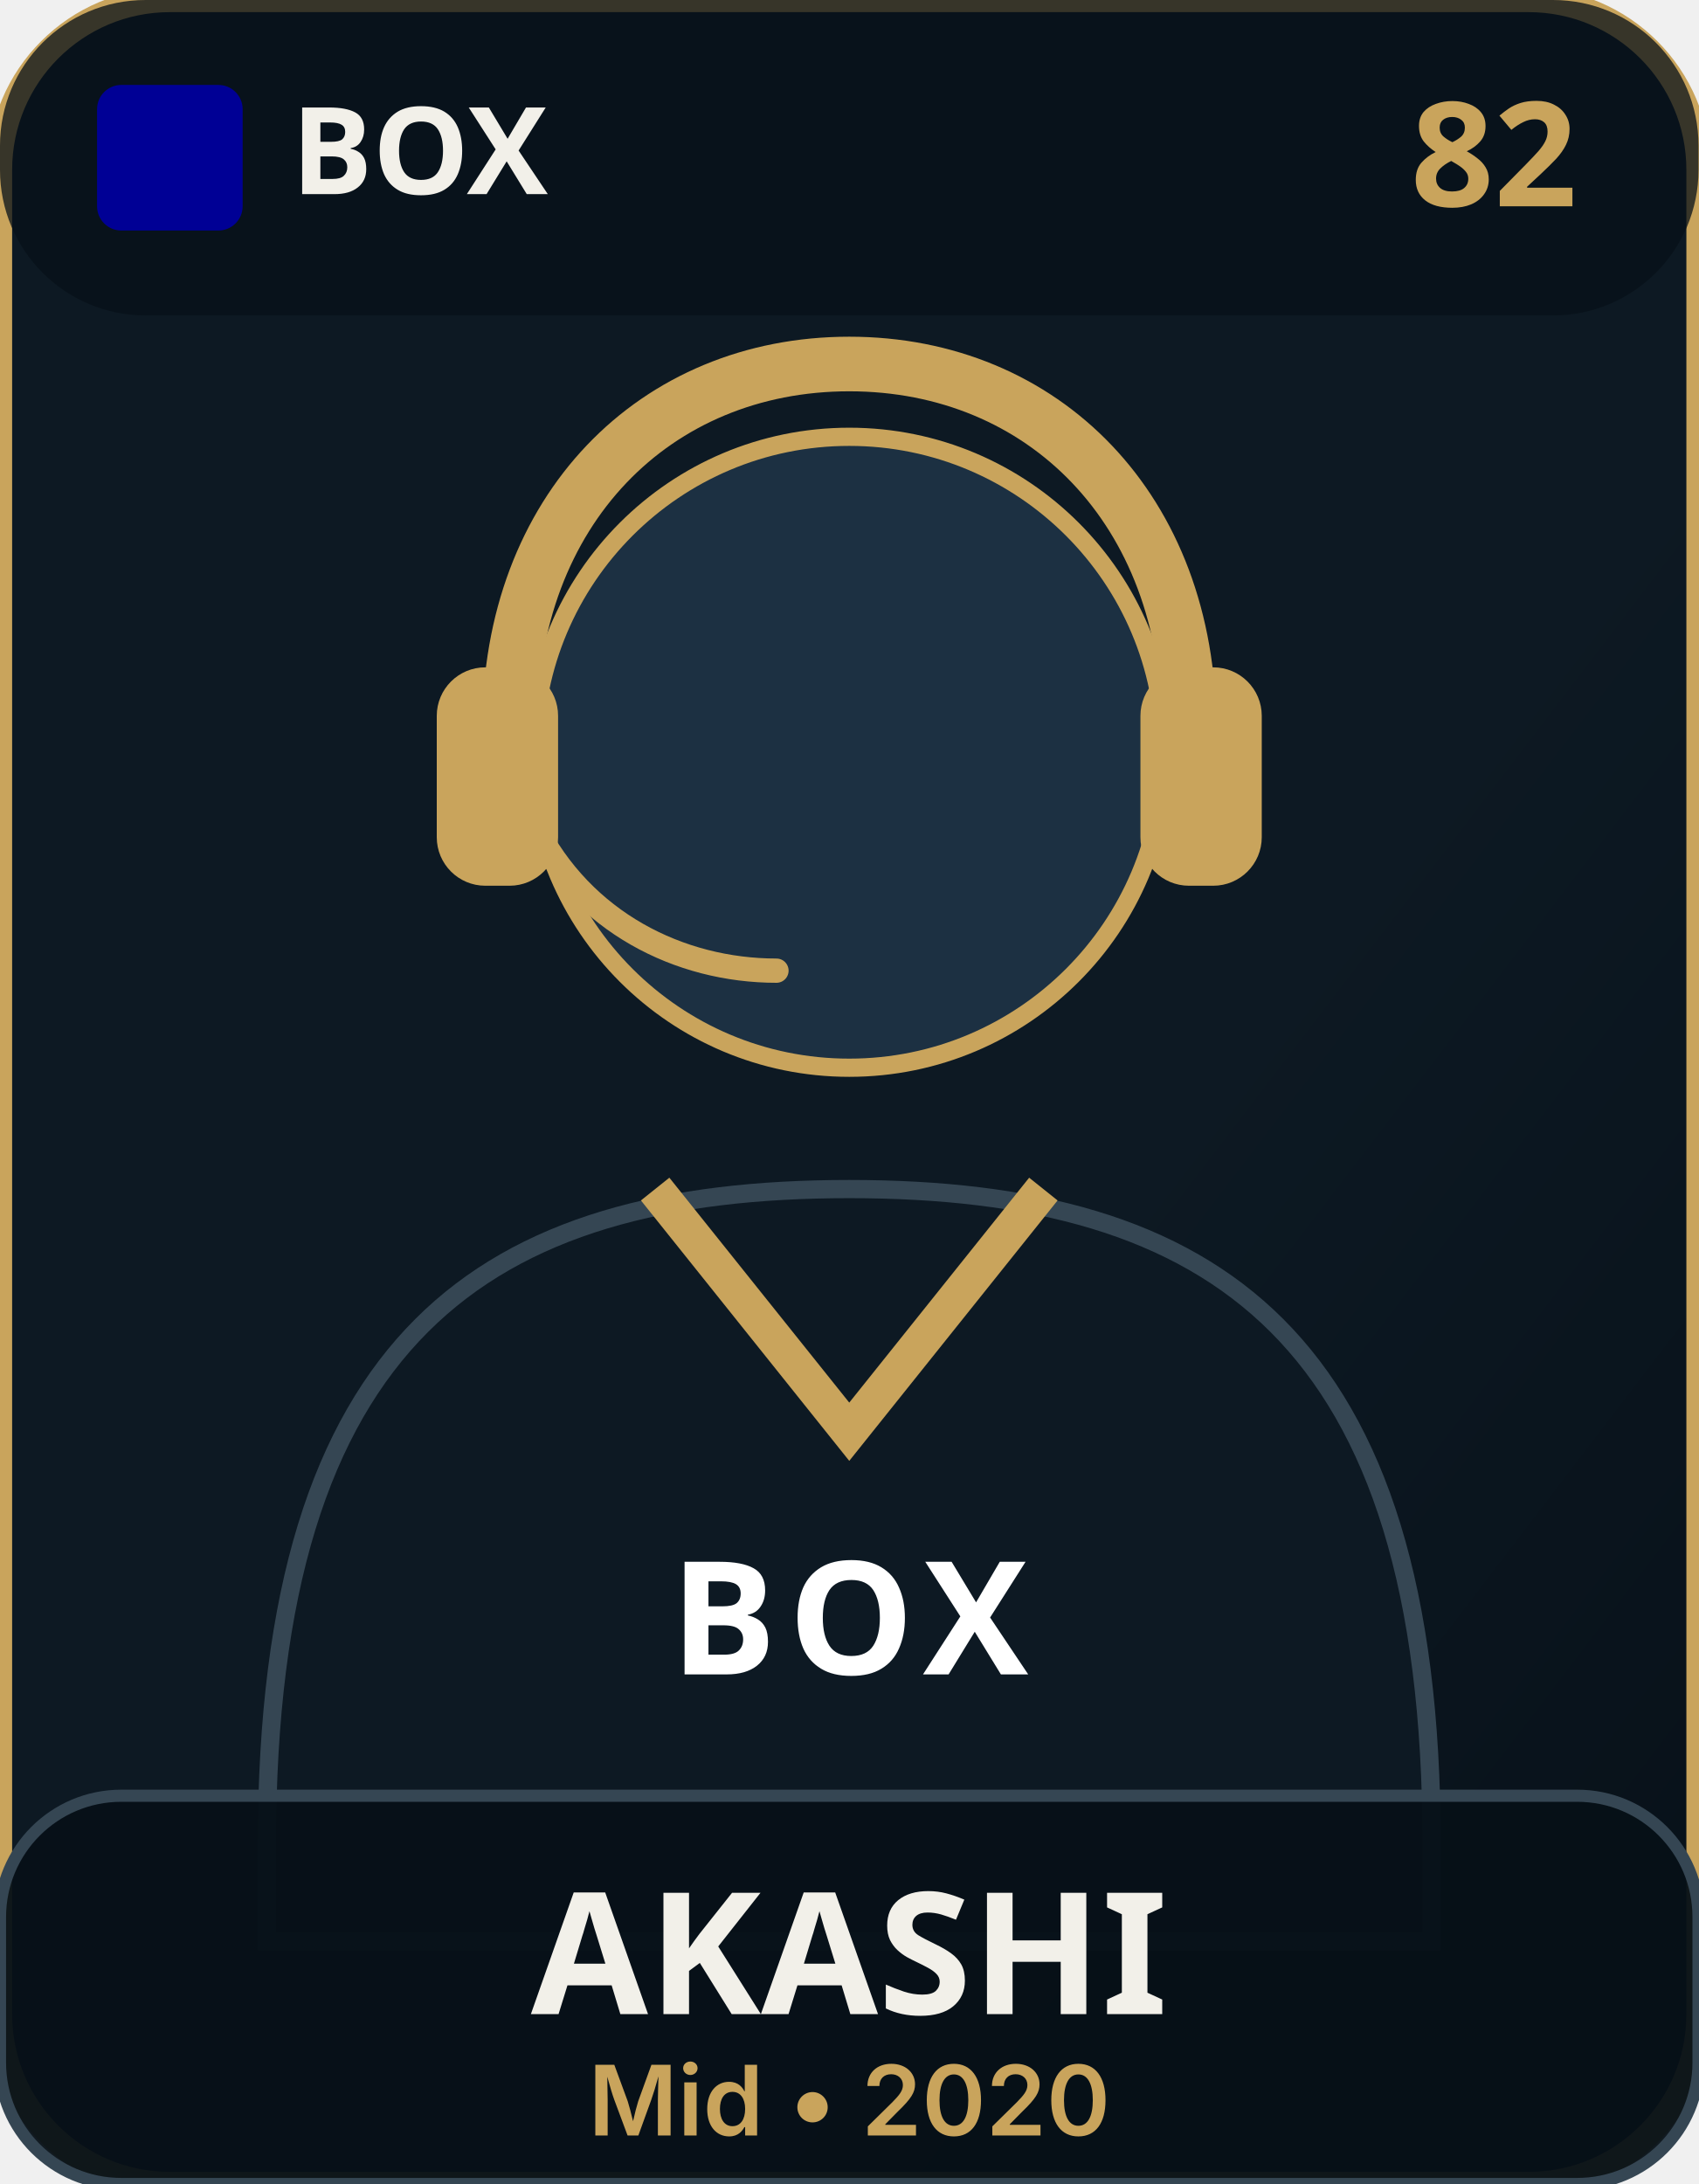
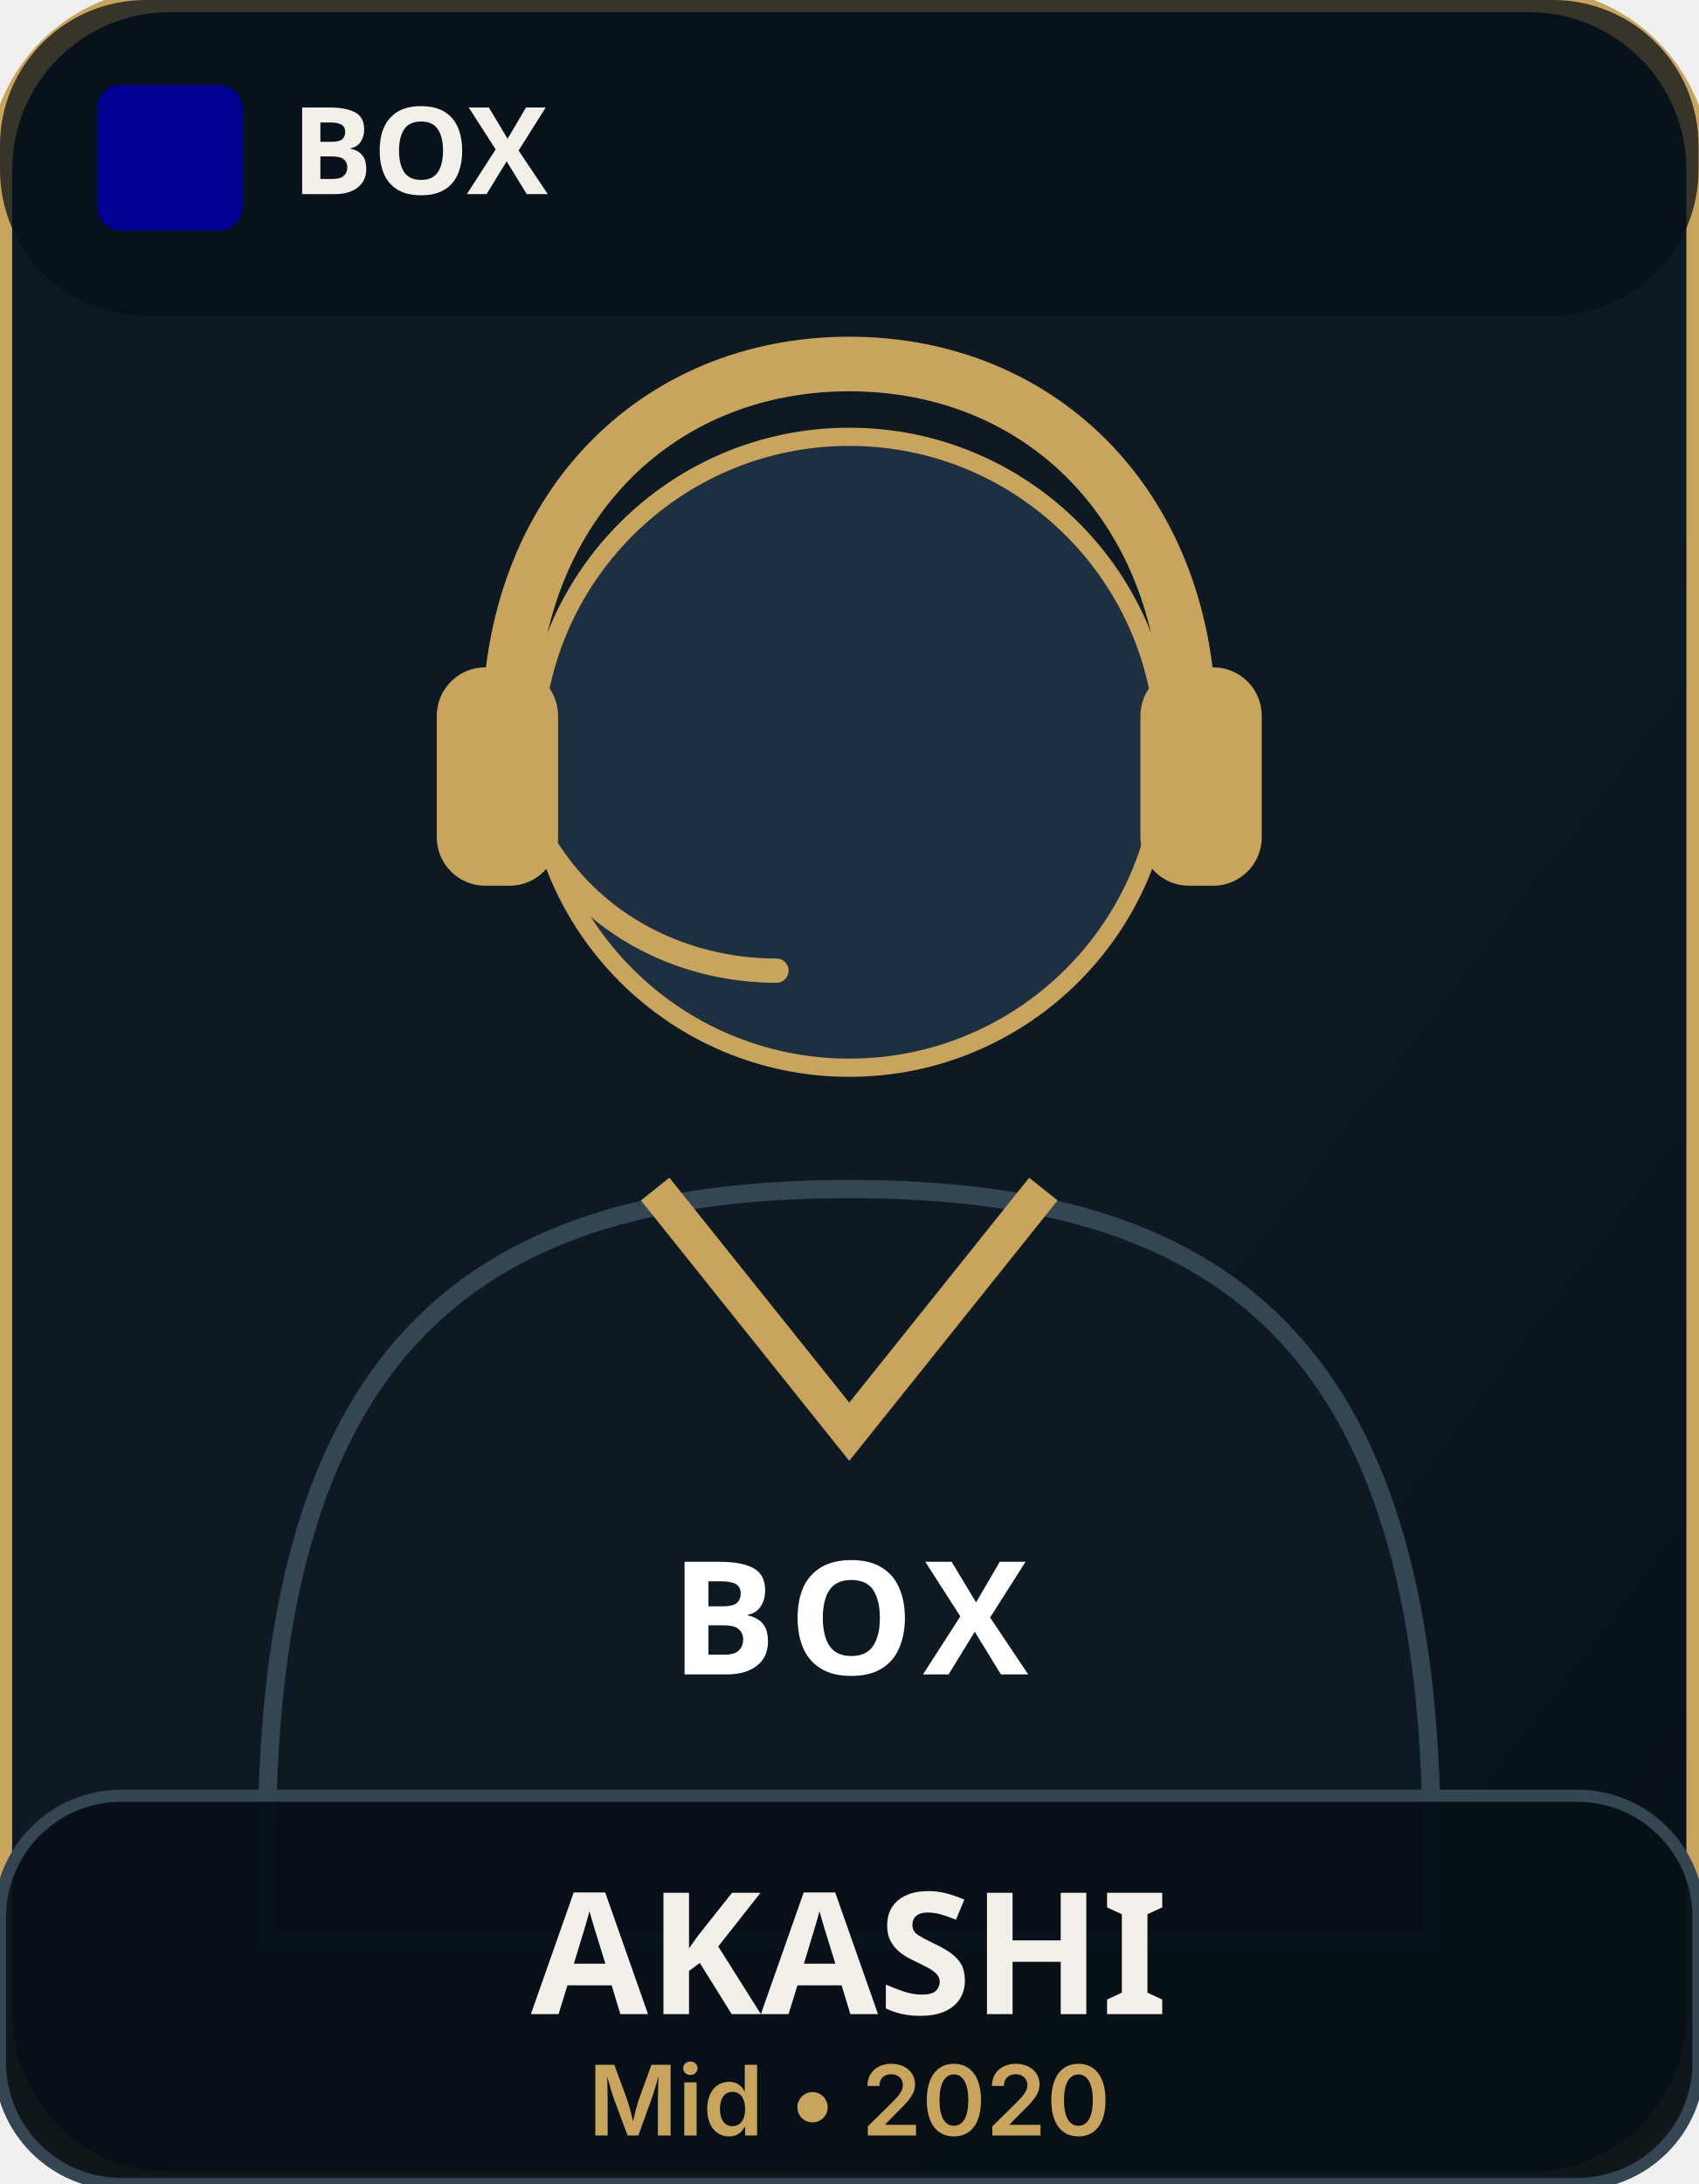
<svg xmlns="http://www.w3.org/2000/svg" viewBox="0 0 140 180" fill="none">
  <defs>
    <linearGradient id="pGrad_BOX" x1="0%" y1="0%" x2="100%" y2="100%">
      <stop offset="0%" stop-color="#0D1923" />
      <stop offset="60%" stop-color="#0D1923" />
      <stop offset="100%" stop-color="#071018" />
    </linearGradient>
  </defs>
  <rect width="140" height="180" rx="14" fill="url(#pGrad_BOX)" stroke="#C9A45C" stroke-width="2" />
  <rect x="0" y="0" width="140" height="26" rx="12" fill="#071018" fill-opacity="0.75" />
  <rect x="8" y="7" width="12" height="12" rx="2" fill="#000095" />
  <text x="24" y="16" font-family="'Barlow Condensed', sans-serif" font-size="10" font-weight="bold" fill="#F2F0E9">BOX</text>
-   <text x="130" y="17" font-family="'Barlow Condensed', sans-serif" font-size="12" font-weight="900" fill="#C9A45C" text-anchor="end">82</text>
  <circle cx="70" cy="62" r="26" fill="#1C3042" stroke="#C9A45C" stroke-width="1.5" />
  <path d="M42 60C42 42 54 30 70 30C86 30 98 42 98 60" stroke="#C9A45C" stroke-width="4.5" stroke-linecap="round" />
  <rect x="36" y="55" width="10" height="18" rx="4" fill="#C9A45C" />
  <rect x="94" y="55" width="10" height="18" rx="4" fill="#C9A45C" />
  <path d="M44 68C48 76 56 80 64 80" stroke="#C9A45C" stroke-width="2" stroke-linecap="round" />
  <path d="M22 152C22 110 40 98 70 98C100 98 118 110 118 152V160H22V152Z" fill="#0D1923" stroke="#354653" stroke-width="1.5" />
  <path d="M54 98L70 118L86 98" stroke="#C9A45C" stroke-width="3" fill="none" />
  <text x="70" y="138" font-family="'Barlow Condensed', sans-serif" font-size="13" font-weight="900" fill="#FFFFFF" text-anchor="middle" letter-spacing="1">BOX</text>
  <rect x="0" y="148" width="140" height="32" rx="10" fill="#071018" fill-opacity="0.95" stroke="#354653" stroke-width="1" />
  <text x="70" y="166" font-family="'Barlow Condensed', sans-serif" font-size="14" font-weight="900" fill="#F2F0E9" text-anchor="middle">AKASHI</text>
  <text x="70" y="176" font-family="'Inter', sans-serif" font-size="8" font-weight="600" fill="#C9A45C" text-anchor="middle">Mid • 2020</text>
</svg>
